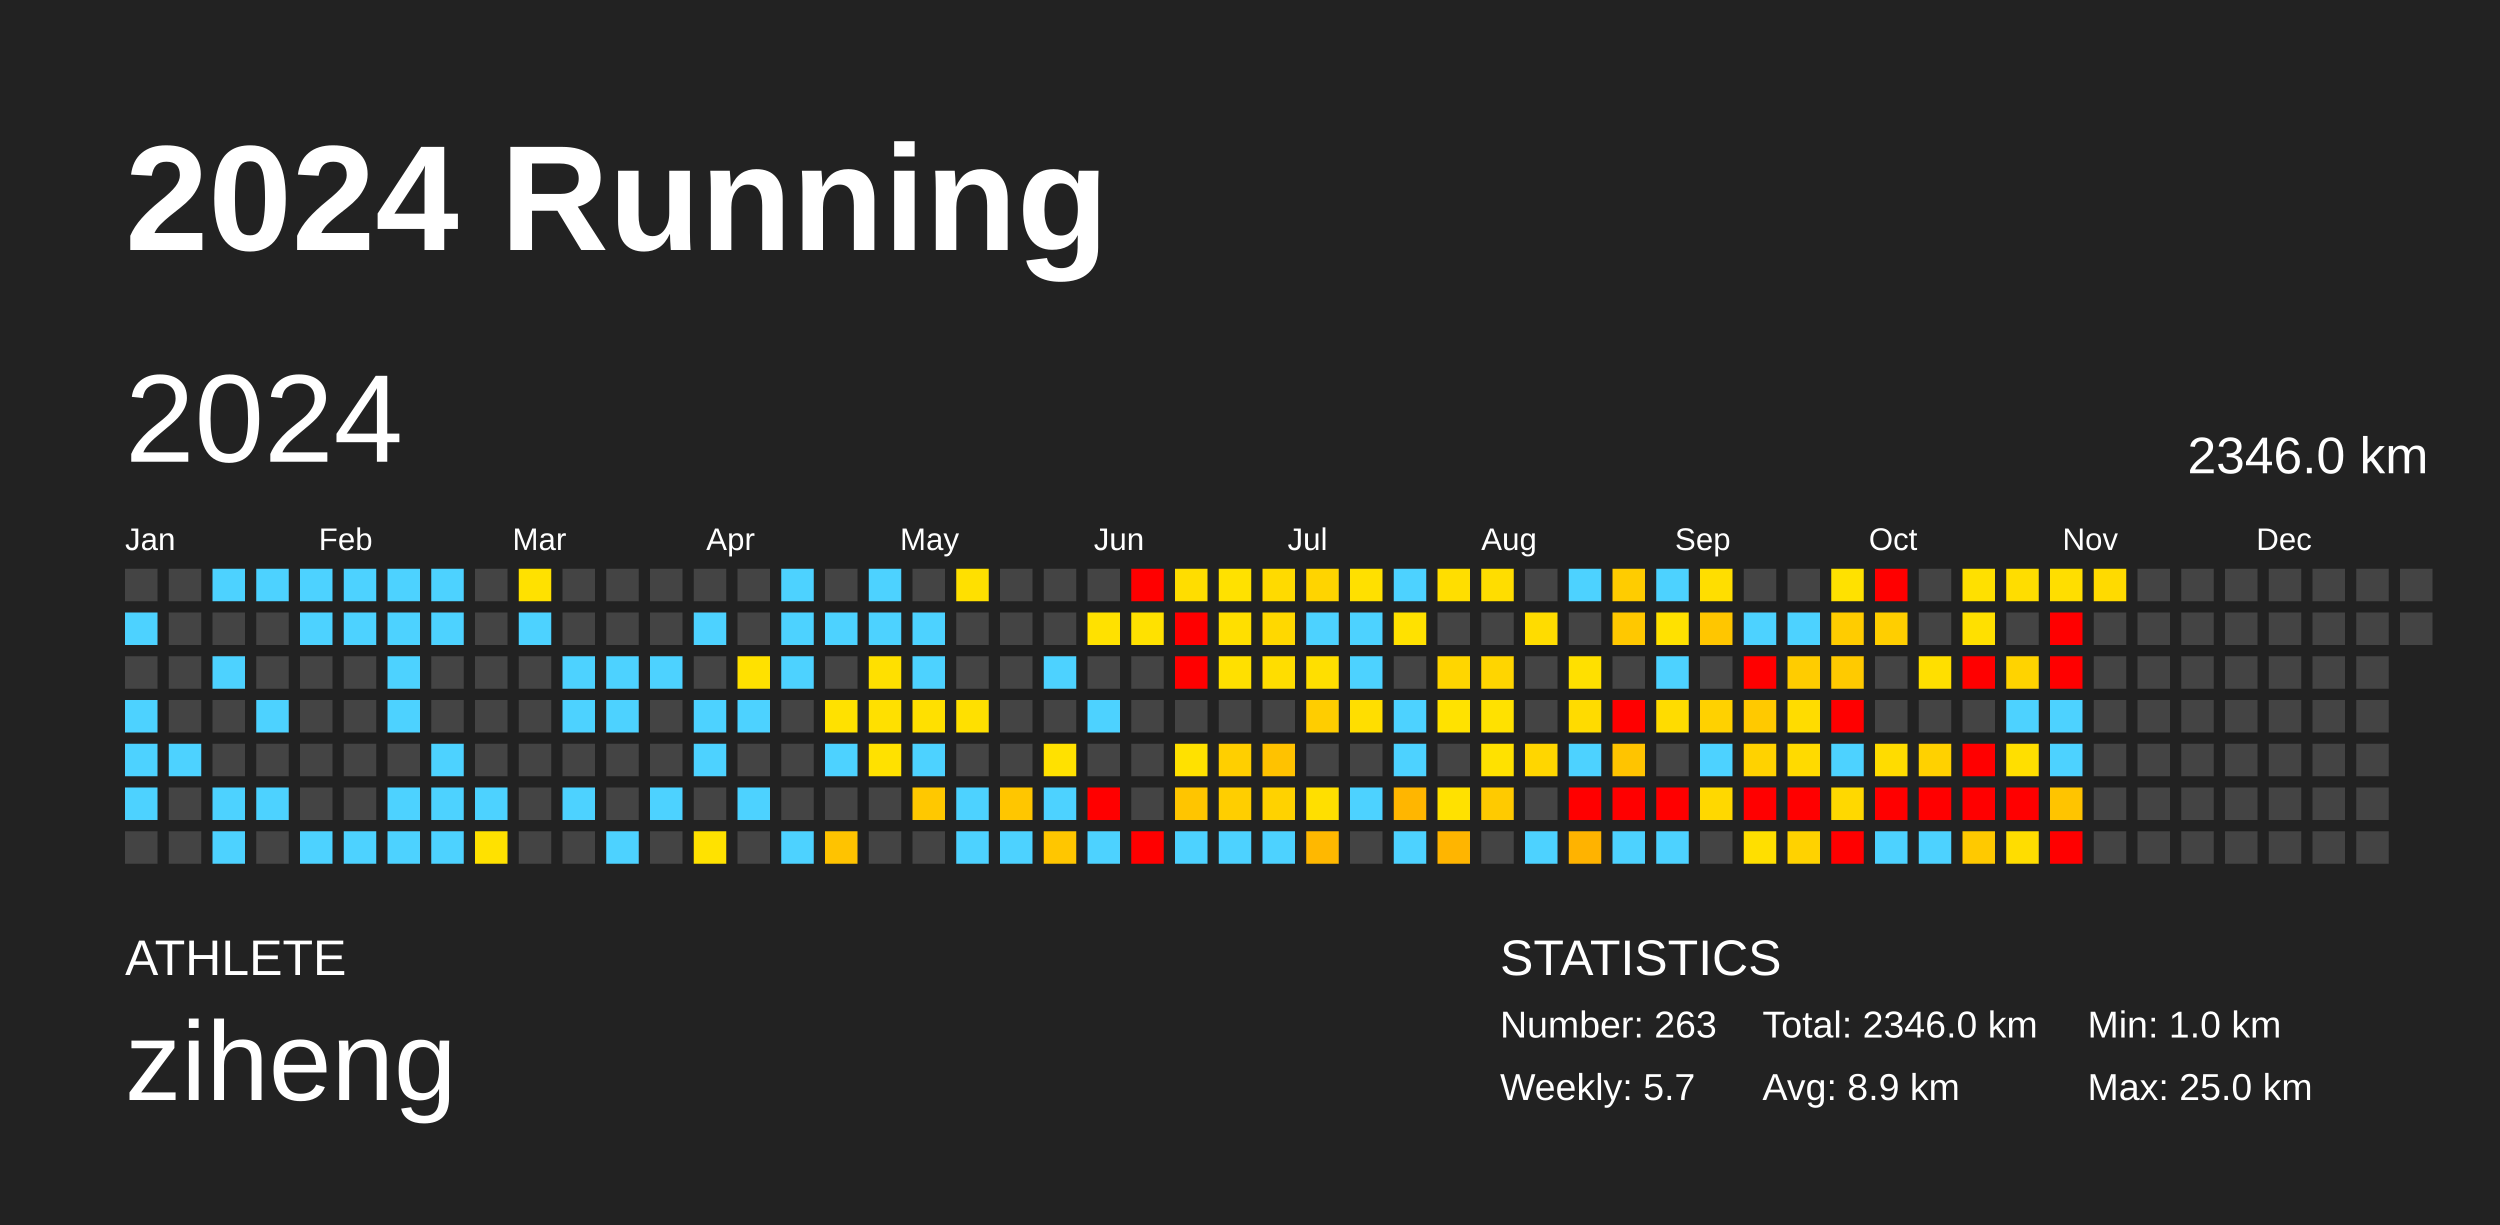
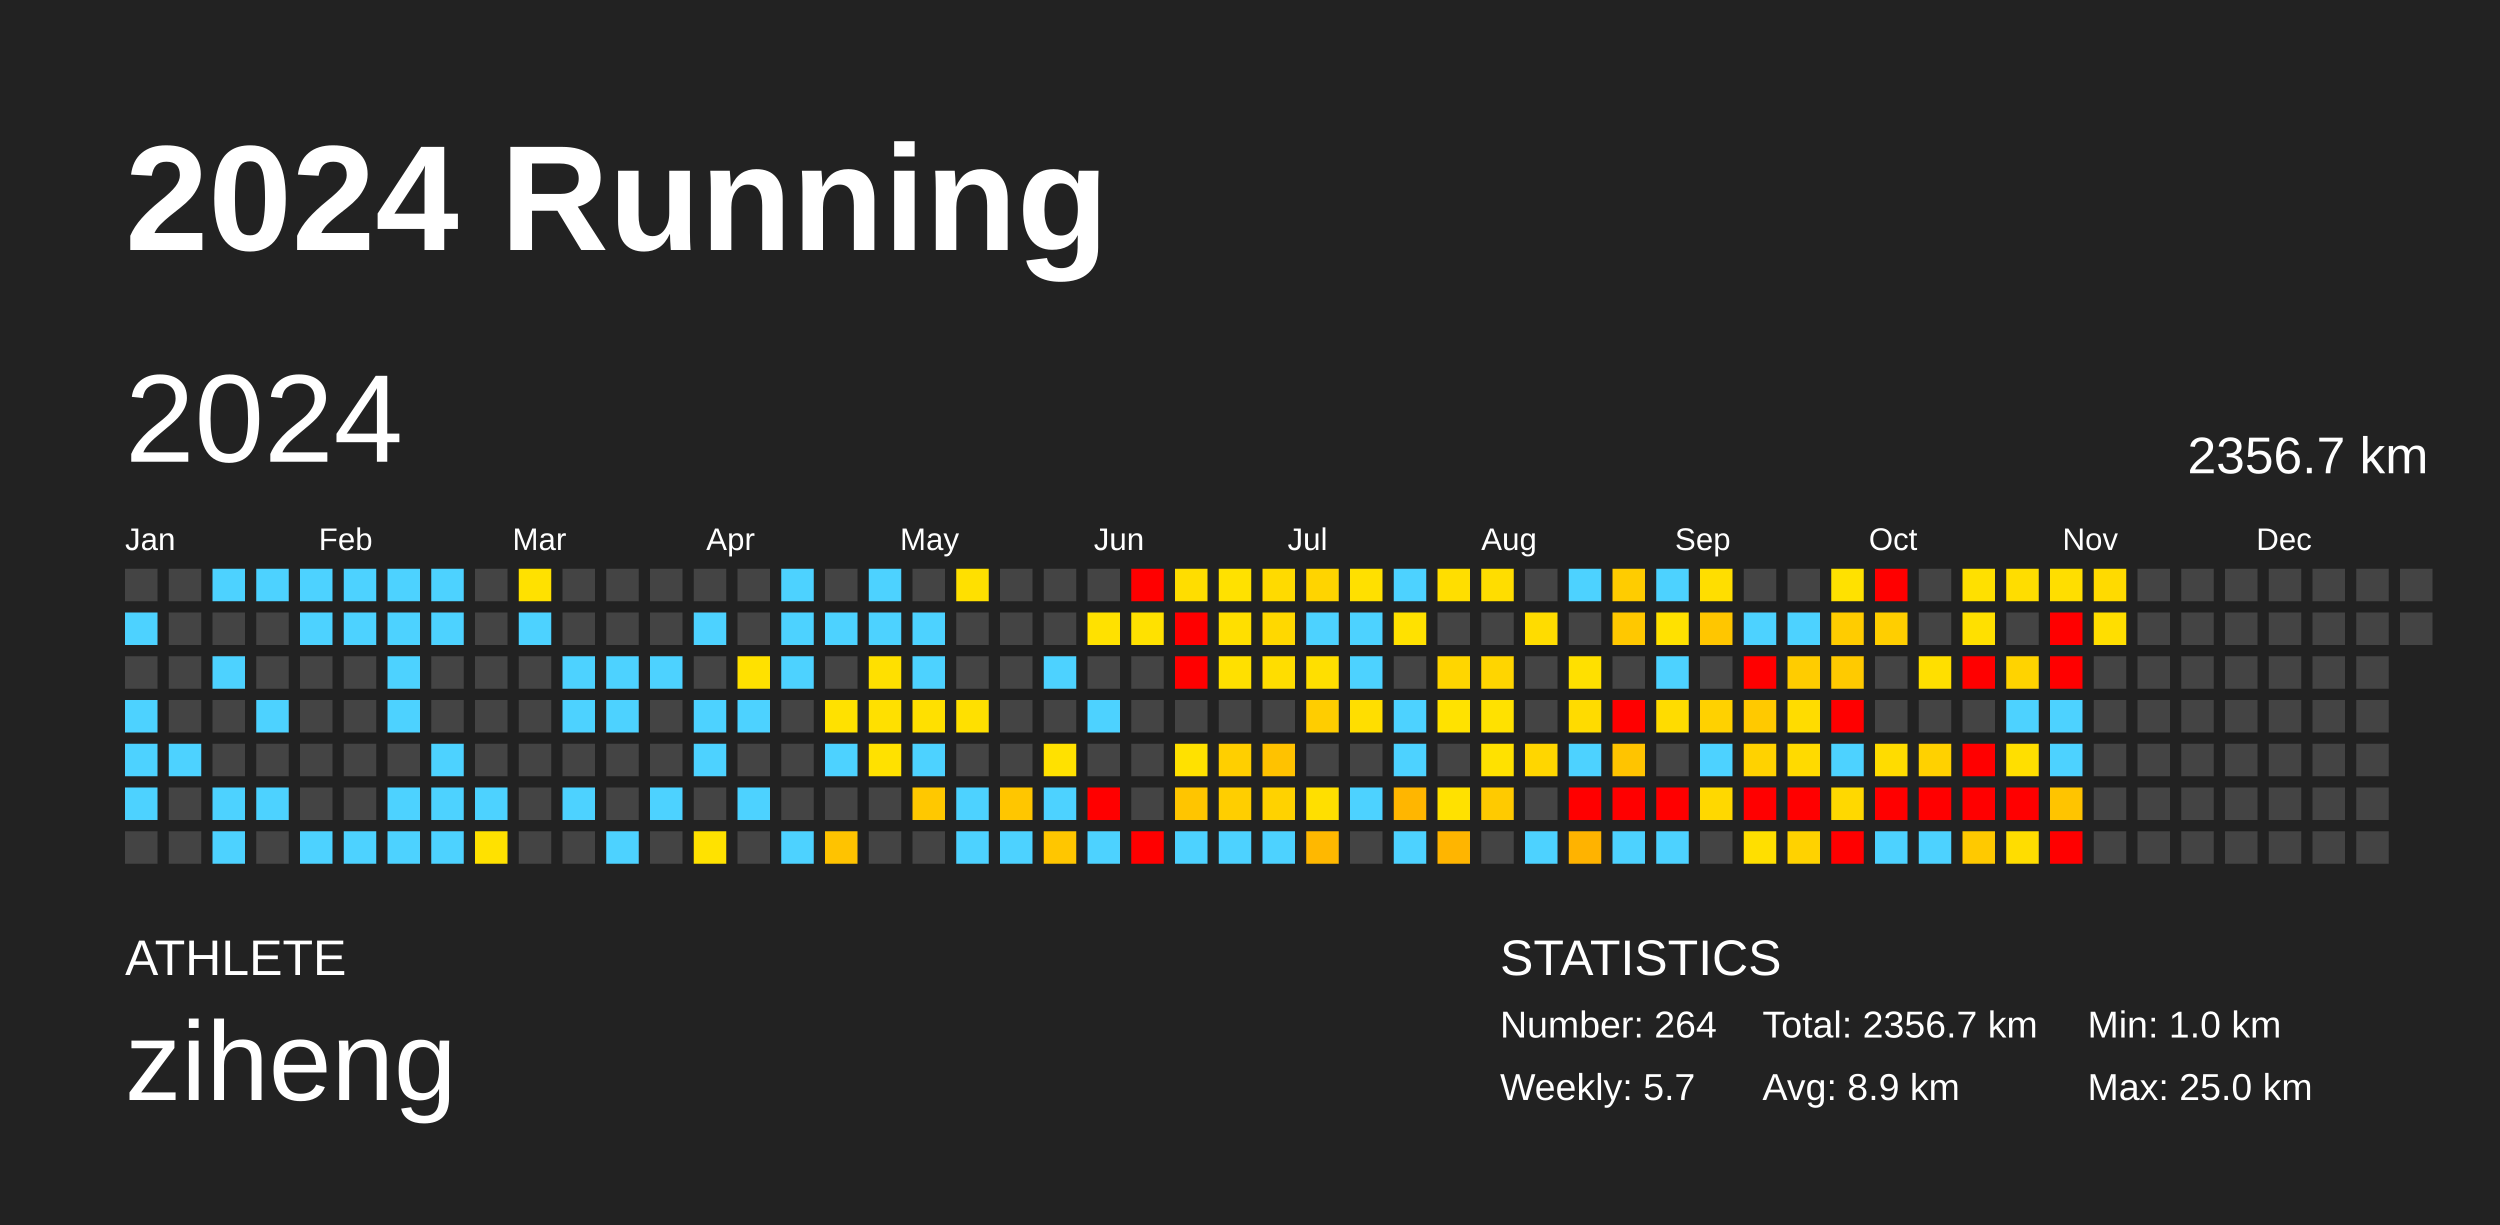
<svg xmlns="http://www.w3.org/2000/svg" baseProfile="full" height="98mm" version="1.1" viewBox="0,0,200,98" width="200mm">
  <defs />
  <rect fill="#222222" height="98" width="200" x="0" y="0" />
  <text fill="#FFFFFF" style="font-size:12px; font-family:Arial; font-weight:bold;" x="10" y="20">2024 Running</text>
  <text fill="#FFFFFF" style="font-size:4px; font-family:Arial" x="10" y="78">ATHLETE</text>
  <text fill="#FFFFFF" style="font-size:9px; font-family:Arial" x="10" y="88">ziheng</text>
  <text fill="#FFFFFF" style="font-size:4px; font-family:Arial" x="120" y="78">STATISTICS</text>
-   <text fill="#FFFFFF" style="font-size:3px; font-family:Arial" x="120" y="83">Number: 263</text>
+   <text fill="#FFFFFF" style="font-size:3px; font-family:Arial" x="120" y="83">Number: 264</text>
  <text fill="#FFFFFF" style="font-size:3px; font-family:Arial" x="120" y="88">Weekly: 5.7</text>
-   <text fill="#FFFFFF" style="font-size:3px; font-family:Arial" x="141" y="83">Total: 2346.0 km</text>
+   <text fill="#FFFFFF" style="font-size:3px; font-family:Arial" x="141" y="83">Total: 2356.7 km</text>
  <text fill="#FFFFFF" style="font-size:3px; font-family:Arial" x="141" y="88">Avg: 8.9 km</text>
  <text fill="#FFFFFF" style="font-size:3px; font-family:Arial" x="167" y="83">Min: 1.0 km</text>
  <text fill="#FFFFFF" style="font-size:3px; font-family:Arial" x="167" y="88">Max: 25.0 km</text>
  <text dominant-baseline="hanging" fill="#FFFFFF" style="font-size:10.0px; font-family:Arial;" x="10" y="30">2024</text>
-   <text dominant-baseline="hanging" fill="#FFFFFF" style="font-size:4.125px; font-family:Arial;" x="175" y="35">2346.0 km</text>
+   <text dominant-baseline="hanging" fill="#FFFFFF" style="font-size:4.125px; font-family:Arial;" x="175" y="35">2356.7 km</text>
  <text fill="#FFFFFF" style="font-size:2.5px; font-family:Arial" x="10.0" y="44">Jan</text>
  <text fill="#FFFFFF" style="font-size:2.5px; font-family:Arial" x="25.5" y="44">Feb</text>
  <text fill="#FFFFFF" style="font-size:2.5px; font-family:Arial" x="41.0" y="44">Mar</text>
  <text fill="#FFFFFF" style="font-size:2.5px; font-family:Arial" x="56.5" y="44">Apr</text>
  <text fill="#FFFFFF" style="font-size:2.5px; font-family:Arial" x="72.0" y="44">May</text>
  <text fill="#FFFFFF" style="font-size:2.5px; font-family:Arial" x="87.5" y="44">Jun</text>
  <text fill="#FFFFFF" style="font-size:2.5px; font-family:Arial" x="103.0" y="44">Jul</text>
  <text fill="#FFFFFF" style="font-size:2.5px; font-family:Arial" x="118.5" y="44">Aug</text>
  <text fill="#FFFFFF" style="font-size:2.5px; font-family:Arial" x="134.0" y="44">Sep</text>
  <text fill="#FFFFFF" style="font-size:2.5px; font-family:Arial" x="149.5" y="44">Oct</text>
  <text fill="#FFFFFF" style="font-size:2.5px; font-family:Arial" x="165.0" y="44">Nov</text>
  <text fill="#FFFFFF" style="font-size:2.5px; font-family:Arial" x="180.5" y="44">Dec</text>
  <rect fill="#444444" height="2.6" width="2.6" x="10.0" y="45.5" />
  <rect fill="#4dd2ff" height="2.6" width="2.6" x="10.0" y="49.0" />
  <rect fill="#444444" height="2.6" width="2.6" x="10.0" y="52.5" />
  <rect fill="#4dd2ff" height="2.6" width="2.6" x="10.0" y="56.0" />
  <rect fill="#4dd2ff" height="2.6" width="2.6" x="10.0" y="59.5" />
  <rect fill="#4dd2ff" height="2.6" width="2.6" x="10.0" y="63.0" />
  <rect fill="#444444" height="2.6" width="2.6" x="10.0" y="66.5" />
  <rect fill="#444444" height="2.6" width="2.6" x="13.5" y="45.5" />
  <rect fill="#444444" height="2.6" width="2.6" x="13.5" y="49.0" />
  <rect fill="#444444" height="2.6" width="2.6" x="13.5" y="52.5" />
  <rect fill="#444444" height="2.6" width="2.6" x="13.5" y="56.0" />
  <rect fill="#4dd2ff" height="2.6" width="2.6" x="13.5" y="59.5" />
  <rect fill="#444444" height="2.6" width="2.6" x="13.5" y="63.0" />
  <rect fill="#444444" height="2.6" width="2.6" x="13.5" y="66.5" />
  <rect fill="#4dd2ff" height="2.6" width="2.6" x="17.0" y="45.5" />
  <rect fill="#444444" height="2.6" width="2.6" x="17.0" y="49.0" />
  <rect fill="#4dd2ff" height="2.6" width="2.6" x="17.0" y="52.5" />
  <rect fill="#444444" height="2.6" width="2.6" x="17.0" y="56.0" />
  <rect fill="#444444" height="2.6" width="2.6" x="17.0" y="59.5" />
  <rect fill="#4dd2ff" height="2.6" width="2.6" x="17.0" y="63.0" />
  <rect fill="#4dd2ff" height="2.6" width="2.6" x="17.0" y="66.5" />
  <rect fill="#4dd2ff" height="2.6" width="2.6" x="20.5" y="45.5" />
  <rect fill="#444444" height="2.6" width="2.6" x="20.5" y="49.0" />
  <rect fill="#444444" height="2.6" width="2.6" x="20.5" y="52.5" />
  <rect fill="#4dd2ff" height="2.6" width="2.6" x="20.5" y="56.0" />
  <rect fill="#444444" height="2.6" width="2.6" x="20.5" y="59.5" />
  <rect fill="#4dd2ff" height="2.6" width="2.6" x="20.5" y="63.0" />
  <rect fill="#444444" height="2.6" width="2.6" x="20.5" y="66.5" />
  <rect fill="#4dd2ff" height="2.6" width="2.6" x="24.0" y="45.5" />
  <rect fill="#4dd2ff" height="2.6" width="2.6" x="24.0" y="49.0" />
  <rect fill="#444444" height="2.6" width="2.6" x="24.0" y="52.5" />
  <rect fill="#444444" height="2.6" width="2.6" x="24.0" y="56.0" />
  <rect fill="#444444" height="2.6" width="2.6" x="24.0" y="59.5" />
  <rect fill="#444444" height="2.6" width="2.6" x="24.0" y="63.0" />
  <rect fill="#4dd2ff" height="2.6" width="2.6" x="24.0" y="66.5" />
  <rect fill="#4dd2ff" height="2.6" width="2.6" x="27.5" y="45.5" />
  <rect fill="#4dd2ff" height="2.6" width="2.6" x="27.5" y="49.0" />
  <rect fill="#444444" height="2.6" width="2.6" x="27.5" y="52.5" />
  <rect fill="#444444" height="2.6" width="2.6" x="27.5" y="56.0" />
  <rect fill="#444444" height="2.6" width="2.6" x="27.5" y="59.5" />
  <rect fill="#444444" height="2.6" width="2.6" x="27.5" y="63.0" />
  <rect fill="#4dd2ff" height="2.6" width="2.6" x="27.5" y="66.5" />
  <rect fill="#4dd2ff" height="2.6" width="2.6" x="31.0" y="45.5" />
  <rect fill="#4dd2ff" height="2.6" width="2.6" x="31.0" y="49.0" />
  <rect fill="#4dd2ff" height="2.6" width="2.6" x="31.0" y="52.5" />
  <rect fill="#4dd2ff" height="2.6" width="2.6" x="31.0" y="56.0" />
  <rect fill="#444444" height="2.6" width="2.6" x="31.0" y="59.5" />
  <rect fill="#4dd2ff" height="2.6" width="2.6" x="31.0" y="63.0" />
  <rect fill="#4dd2ff" height="2.6" width="2.6" x="31.0" y="66.5" />
  <rect fill="#4dd2ff" height="2.6" width="2.6" x="34.5" y="45.5" />
  <rect fill="#4dd2ff" height="2.6" width="2.6" x="34.5" y="49.0" />
  <rect fill="#444444" height="2.6" width="2.6" x="34.5" y="52.5" />
  <rect fill="#444444" height="2.6" width="2.6" x="34.5" y="56.0" />
  <rect fill="#4dd2ff" height="2.6" width="2.6" x="34.5" y="59.5" />
  <rect fill="#4dd2ff" height="2.6" width="2.6" x="34.5" y="63.0" />
  <rect fill="#4dd2ff" height="2.6" width="2.6" x="34.5" y="66.5" />
  <rect fill="#444444" height="2.6" width="2.6" x="38.0" y="45.5" />
  <rect fill="#444444" height="2.6" width="2.6" x="38.0" y="49.0" />
  <rect fill="#444444" height="2.6" width="2.6" x="38.0" y="52.5" />
  <rect fill="#444444" height="2.6" width="2.6" x="38.0" y="56.0" />
  <rect fill="#444444" height="2.6" width="2.6" x="38.0" y="59.5" />
  <rect fill="#4dd2ff" height="2.6" width="2.6" x="38.0" y="63.0" />
  <rect fill="#ffe100" height="2.6" width="2.6" x="38.0" y="66.5" />
  <rect fill="#ffe100" height="2.6" width="2.6" x="41.5" y="45.5" />
  <rect fill="#4dd2ff" height="2.6" width="2.6" x="41.5" y="49.0" />
  <rect fill="#444444" height="2.6" width="2.6" x="41.5" y="52.5" />
  <rect fill="#444444" height="2.6" width="2.6" x="41.5" y="56.0" />
  <rect fill="#444444" height="2.6" width="2.6" x="41.5" y="59.5" />
  <rect fill="#444444" height="2.6" width="2.6" x="41.5" y="63.0" />
  <rect fill="#444444" height="2.6" width="2.6" x="41.5" y="66.5" />
  <rect fill="#444444" height="2.6" width="2.6" x="45.0" y="45.5" />
  <rect fill="#444444" height="2.6" width="2.6" x="45.0" y="49.0" />
  <rect fill="#4dd2ff" height="2.6" width="2.6" x="45.0" y="52.5" />
  <rect fill="#4dd2ff" height="2.6" width="2.6" x="45.0" y="56.0" />
  <rect fill="#444444" height="2.6" width="2.6" x="45.0" y="59.5" />
  <rect fill="#4dd2ff" height="2.6" width="2.6" x="45.0" y="63.0" />
  <rect fill="#444444" height="2.6" width="2.6" x="45.0" y="66.5" />
  <rect fill="#444444" height="2.6" width="2.6" x="48.5" y="45.5" />
  <rect fill="#444444" height="2.6" width="2.6" x="48.5" y="49.0" />
  <rect fill="#4dd2ff" height="2.6" width="2.6" x="48.5" y="52.5" />
  <rect fill="#4dd2ff" height="2.6" width="2.6" x="48.5" y="56.0" />
  <rect fill="#444444" height="2.6" width="2.6" x="48.5" y="59.5" />
  <rect fill="#444444" height="2.6" width="2.6" x="48.5" y="63.0" />
  <rect fill="#4dd2ff" height="2.6" width="2.6" x="48.5" y="66.5" />
  <rect fill="#444444" height="2.6" width="2.6" x="52.0" y="45.5" />
  <rect fill="#444444" height="2.6" width="2.6" x="52.0" y="49.0" />
  <rect fill="#4dd2ff" height="2.6" width="2.6" x="52.0" y="52.5" />
  <rect fill="#444444" height="2.6" width="2.6" x="52.0" y="56.0" />
  <rect fill="#444444" height="2.6" width="2.6" x="52.0" y="59.5" />
  <rect fill="#4dd2ff" height="2.6" width="2.6" x="52.0" y="63.0" />
  <rect fill="#444444" height="2.6" width="2.6" x="52.0" y="66.5" />
  <rect fill="#444444" height="2.6" width="2.6" x="55.5" y="45.5" />
  <rect fill="#4dd2ff" height="2.6" width="2.6" x="55.5" y="49.0" />
  <rect fill="#444444" height="2.6" width="2.6" x="55.5" y="52.5" />
  <rect fill="#4dd2ff" height="2.6" width="2.6" x="55.5" y="56.0" />
  <rect fill="#4dd2ff" height="2.6" width="2.6" x="55.5" y="59.5" />
  <rect fill="#444444" height="2.6" width="2.6" x="55.5" y="63.0" />
  <rect fill="#ffe200" height="2.6" width="2.6" x="55.5" y="66.5" />
  <rect fill="#444444" height="2.6" width="2.6" x="59.0" y="45.5" />
  <rect fill="#444444" height="2.6" width="2.6" x="59.0" y="49.0" />
  <rect fill="#ffe100" height="2.6" width="2.6" x="59.0" y="52.5" />
  <rect fill="#4dd2ff" height="2.6" width="2.6" x="59.0" y="56.0" />
  <rect fill="#444444" height="2.6" width="2.6" x="59.0" y="59.5" />
  <rect fill="#4dd2ff" height="2.6" width="2.6" x="59.0" y="63.0" />
  <rect fill="#444444" height="2.6" width="2.6" x="59.0" y="66.5" />
  <rect fill="#4dd2ff" height="2.6" width="2.6" x="62.5" y="45.5" />
  <rect fill="#4dd2ff" height="2.6" width="2.6" x="62.5" y="49.0" />
  <rect fill="#4dd2ff" height="2.6" width="2.6" x="62.5" y="52.5" />
  <rect fill="#444444" height="2.6" width="2.6" x="62.5" y="56.0" />
  <rect fill="#444444" height="2.6" width="2.6" x="62.5" y="59.5" />
  <rect fill="#444444" height="2.6" width="2.6" x="62.5" y="63.0" />
  <rect fill="#4dd2ff" height="2.6" width="2.6" x="62.5" y="66.5" />
  <rect fill="#444444" height="2.6" width="2.6" x="66.0" y="45.5" />
  <rect fill="#4dd2ff" height="2.6" width="2.6" x="66.0" y="49.0" />
  <rect fill="#444444" height="2.6" width="2.6" x="66.0" y="52.5" />
  <rect fill="#ffe100" height="2.6" width="2.6" x="66.0" y="56.0" />
  <rect fill="#4dd2ff" height="2.6" width="2.6" x="66.0" y="59.5" />
  <rect fill="#444444" height="2.6" width="2.6" x="66.0" y="63.0" />
  <rect fill="#ffc300" height="2.6" width="2.6" x="66.0" y="66.5" />
  <rect fill="#4dd2ff" height="2.6" width="2.6" x="69.5" y="45.5" />
  <rect fill="#4dd2ff" height="2.6" width="2.6" x="69.5" y="49.0" />
  <rect fill="#ffe000" height="2.6" width="2.6" x="69.5" y="52.5" />
  <rect fill="#ffe000" height="2.6" width="2.6" x="69.5" y="56.0" />
  <rect fill="#ffe100" height="2.6" width="2.6" x="69.5" y="59.5" />
  <rect fill="#444444" height="2.6" width="2.6" x="69.5" y="63.0" />
  <rect fill="#444444" height="2.6" width="2.6" x="69.5" y="66.5" />
  <rect fill="#444444" height="2.6" width="2.6" x="73.0" y="45.5" />
  <rect fill="#4dd2ff" height="2.6" width="2.6" x="73.0" y="49.0" />
  <rect fill="#4dd2ff" height="2.6" width="2.6" x="73.0" y="52.5" />
  <rect fill="#ffe000" height="2.6" width="2.6" x="73.0" y="56.0" />
  <rect fill="#4dd2ff" height="2.6" width="2.6" x="73.0" y="59.5" />
  <rect fill="#ffc800" height="2.6" width="2.6" x="73.0" y="63.0" />
  <rect fill="#444444" height="2.6" width="2.6" x="73.0" y="66.5" />
  <rect fill="#ffe000" height="2.6" width="2.6" x="76.5" y="45.5" />
  <rect fill="#444444" height="2.6" width="2.6" x="76.5" y="49.0" />
  <rect fill="#444444" height="2.6" width="2.6" x="76.5" y="52.5" />
  <rect fill="#ffe000" height="2.6" width="2.6" x="76.5" y="56.0" />
  <rect fill="#444444" height="2.6" width="2.6" x="76.5" y="59.5" />
  <rect fill="#4dd2ff" height="2.6" width="2.6" x="76.5" y="63.0" />
  <rect fill="#4dd2ff" height="2.6" width="2.6" x="76.5" y="66.5" />
  <rect fill="#444444" height="2.6" width="2.6" x="80.0" y="45.5" />
  <rect fill="#444444" height="2.6" width="2.6" x="80.0" y="49.0" />
  <rect fill="#444444" height="2.6" width="2.6" x="80.0" y="52.5" />
  <rect fill="#444444" height="2.6" width="2.6" x="80.0" y="56.0" />
  <rect fill="#444444" height="2.6" width="2.6" x="80.0" y="59.5" />
  <rect fill="#ffc600" height="2.6" width="2.6" x="80.0" y="63.0" />
  <rect fill="#4dd2ff" height="2.6" width="2.6" x="80.0" y="66.5" />
  <rect fill="#444444" height="2.6" width="2.6" x="83.5" y="45.5" />
  <rect fill="#444444" height="2.6" width="2.6" x="83.5" y="49.0" />
  <rect fill="#4dd2ff" height="2.6" width="2.6" x="83.5" y="52.5" />
  <rect fill="#444444" height="2.6" width="2.6" x="83.5" y="56.0" />
  <rect fill="#ffe100" height="2.6" width="2.6" x="83.5" y="59.5" />
  <rect fill="#4dd2ff" height="2.6" width="2.6" x="83.5" y="63.0" />
  <rect fill="#ffc600" height="2.6" width="2.6" x="83.5" y="66.5" />
  <rect fill="#444444" height="2.6" width="2.6" x="87.0" y="45.5" />
  <rect fill="#ffe100" height="2.6" width="2.6" x="87.0" y="49.0" />
  <rect fill="#444444" height="2.6" width="2.6" x="87.0" y="52.5" />
  <rect fill="#4dd2ff" height="2.6" width="2.6" x="87.0" y="56.0" />
  <rect fill="#444444" height="2.6" width="2.6" x="87.0" y="59.5" />
  <rect fill="red" height="2.6" width="2.6" x="87.0" y="63.0" />
  <rect fill="#4dd2ff" height="2.6" width="2.6" x="87.0" y="66.5" />
  <rect fill="red" height="2.6" width="2.6" x="90.5" y="45.5" />
  <rect fill="#ffe100" height="2.6" width="2.6" x="90.5" y="49.0" />
  <rect fill="#444444" height="2.6" width="2.6" x="90.5" y="52.5" />
  <rect fill="#444444" height="2.6" width="2.6" x="90.5" y="56.0" />
  <rect fill="#444444" height="2.6" width="2.6" x="90.5" y="59.5" />
  <rect fill="#444444" height="2.6" width="2.6" x="90.5" y="63.0" />
  <rect fill="red" height="2.6" width="2.6" x="90.5" y="66.5" />
  <rect fill="#ffdd00" height="2.6" width="2.6" x="94.0" y="45.5" />
  <rect fill="red" height="2.6" width="2.6" x="94.0" y="49.0" />
  <rect fill="red" height="2.6" width="2.6" x="94.0" y="52.5" />
  <rect fill="#444444" height="2.6" width="2.6" x="94.0" y="56.0" />
  <rect fill="#ffe100" height="2.6" width="2.6" x="94.0" y="59.5" />
  <rect fill="#ffc500" height="2.6" width="2.6" x="94.0" y="63.0" />
  <rect fill="#4dd2ff" height="2.6" width="2.6" x="94.0" y="66.5" />
  <rect fill="#ffe100" height="2.6" width="2.6" x="97.5" y="45.5" />
  <rect fill="#ffdf00" height="2.6" width="2.6" x="97.5" y="49.0" />
  <rect fill="#ffe000" height="2.6" width="2.6" x="97.5" y="52.5" />
  <rect fill="#444444" height="2.6" width="2.6" x="97.5" y="56.0" />
  <rect fill="#ffcf00" height="2.6" width="2.6" x="97.5" y="59.5" />
  <rect fill="#ffce00" height="2.6" width="2.6" x="97.5" y="63.0" />
  <rect fill="#4dd2ff" height="2.6" width="2.6" x="97.5" y="66.5" />
  <rect fill="#ffda00" height="2.6" width="2.6" x="101.0" y="45.5" />
  <rect fill="#ffd800" height="2.6" width="2.6" x="101.0" y="49.0" />
  <rect fill="#ffdd00" height="2.6" width="2.6" x="101.0" y="52.5" />
  <rect fill="#444444" height="2.6" width="2.6" x="101.0" y="56.0" />
  <rect fill="#ffc200" height="2.6" width="2.6" x="101.0" y="59.5" />
  <rect fill="#ffd200" height="2.6" width="2.6" x="101.0" y="63.0" />
  <rect fill="#4dd2ff" height="2.6" width="2.6" x="101.0" y="66.5" />
  <rect fill="#ffd400" height="2.6" width="2.6" x="104.5" y="45.5" />
  <rect fill="#4dd2ff" height="2.6" width="2.6" x="104.5" y="49.0" />
  <rect fill="#ffdf00" height="2.6" width="2.6" x="104.5" y="52.5" />
  <rect fill="#ffcd00" height="2.6" width="2.6" x="104.5" y="56.0" />
  <rect fill="#444444" height="2.6" width="2.6" x="104.5" y="59.5" />
  <rect fill="#ffdf00" height="2.6" width="2.6" x="104.5" y="63.0" />
  <rect fill="#ffb800" height="2.6" width="2.6" x="104.5" y="66.5" />
  <rect fill="#ffe000" height="2.6" width="2.6" x="108.0" y="45.5" />
  <rect fill="#4dd2ff" height="2.6" width="2.6" x="108.0" y="49.0" />
  <rect fill="#4dd2ff" height="2.6" width="2.6" x="108.0" y="52.5" />
  <rect fill="#ffde00" height="2.6" width="2.6" x="108.0" y="56.0" />
  <rect fill="#444444" height="2.6" width="2.6" x="108.0" y="59.5" />
  <rect fill="#4dd2ff" height="2.6" width="2.6" x="108.0" y="63.0" />
  <rect fill="#444444" height="2.6" width="2.6" x="108.0" y="66.5" />
  <rect fill="#4dd2ff" height="2.6" width="2.6" x="111.5" y="45.5" />
  <rect fill="#ffe100" height="2.6" width="2.6" x="111.5" y="49.0" />
  <rect fill="#444444" height="2.6" width="2.6" x="111.5" y="52.5" />
  <rect fill="#4dd2ff" height="2.6" width="2.6" x="111.5" y="56.0" />
  <rect fill="#4dd2ff" height="2.6" width="2.6" x="111.5" y="59.5" />
  <rect fill="#ffb600" height="2.6" width="2.6" x="111.5" y="63.0" />
  <rect fill="#4dd2ff" height="2.6" width="2.6" x="111.5" y="66.5" />
  <rect fill="#ffde00" height="2.6" width="2.6" x="115.0" y="45.5" />
  <rect fill="#444444" height="2.6" width="2.6" x="115.0" y="49.0" />
  <rect fill="#ffd600" height="2.6" width="2.6" x="115.0" y="52.5" />
  <rect fill="#ffe200" height="2.6" width="2.6" x="115.0" y="56.0" />
  <rect fill="#444444" height="2.6" width="2.6" x="115.0" y="59.5" />
  <rect fill="#ffe100" height="2.6" width="2.6" x="115.0" y="63.0" />
  <rect fill="#ffb500" height="2.6" width="2.6" x="115.0" y="66.5" />
  <rect fill="#ffdd00" height="2.6" width="2.6" x="118.5" y="45.5" />
  <rect fill="#444444" height="2.6" width="2.6" x="118.5" y="49.0" />
  <rect fill="#ffd500" height="2.6" width="2.6" x="118.5" y="52.5" />
  <rect fill="#ffe100" height="2.6" width="2.6" x="118.5" y="56.0" />
  <rect fill="#ffe100" height="2.6" width="2.6" x="118.5" y="59.5" />
  <rect fill="#ffca00" height="2.6" width="2.6" x="118.5" y="63.0" />
  <rect fill="#444444" height="2.6" width="2.6" x="118.5" y="66.5" />
  <rect fill="#444444" height="2.6" width="2.6" x="122.0" y="45.5" />
  <rect fill="#ffdc00" height="2.6" width="2.6" x="122.0" y="49.0" />
  <rect fill="#444444" height="2.6" width="2.6" x="122.0" y="52.5" />
  <rect fill="#444444" height="2.6" width="2.6" x="122.0" y="56.0" />
  <rect fill="#ffd600" height="2.6" width="2.6" x="122.0" y="59.5" />
  <rect fill="#444444" height="2.6" width="2.6" x="122.0" y="63.0" />
  <rect fill="#4dd2ff" height="2.6" width="2.6" x="122.0" y="66.5" />
  <rect fill="#4dd2ff" height="2.6" width="2.6" x="125.5" y="45.5" />
  <rect fill="#444444" height="2.6" width="2.6" x="125.5" y="49.0" />
  <rect fill="#ffe000" height="2.6" width="2.6" x="125.5" y="52.5" />
  <rect fill="#ffdb00" height="2.6" width="2.6" x="125.5" y="56.0" />
  <rect fill="#4dd2ff" height="2.6" width="2.6" x="125.5" y="59.5" />
  <rect fill="red" height="2.6" width="2.6" x="125.5" y="63.0" />
  <rect fill="#ffb300" height="2.6" width="2.6" x="125.5" y="66.5" />
  <rect fill="#ffcc00" height="2.6" width="2.6" x="129.0" y="45.5" />
  <rect fill="#ffc800" height="2.6" width="2.6" x="129.0" y="49.0" />
  <rect fill="#444444" height="2.6" width="2.6" x="129.0" y="52.5" />
  <rect fill="red" height="2.6" width="2.6" x="129.0" y="56.0" />
  <rect fill="#ffc400" height="2.6" width="2.6" x="129.0" y="59.5" />
  <rect fill="red" height="2.6" width="2.6" x="129.0" y="63.0" />
  <rect fill="#4dd2ff" height="2.6" width="2.6" x="129.0" y="66.5" />
  <rect fill="#4dd2ff" height="2.6" width="2.6" x="132.5" y="45.5" />
  <rect fill="#ffe100" height="2.6" width="2.6" x="132.5" y="49.0" />
  <rect fill="#4dd2ff" height="2.6" width="2.6" x="132.5" y="52.5" />
  <rect fill="#ffdc00" height="2.6" width="2.6" x="132.5" y="56.0" />
  <rect fill="#444444" height="2.6" width="2.6" x="132.5" y="59.5" />
  <rect fill="red" height="2.6" width="2.6" x="132.5" y="63.0" />
  <rect fill="#4dd2ff" height="2.6" width="2.6" x="132.5" y="66.5" />
  <rect fill="#ffde00" height="2.6" width="2.6" x="136.0" y="45.5" />
  <rect fill="#ffc600" height="2.6" width="2.6" x="136.0" y="49.0" />
  <rect fill="#444444" height="2.6" width="2.6" x="136.0" y="52.5" />
  <rect fill="#ffd100" height="2.6" width="2.6" x="136.0" y="56.0" />
  <rect fill="#4dd2ff" height="2.6" width="2.6" x="136.0" y="59.5" />
  <rect fill="#ffd800" height="2.6" width="2.6" x="136.0" y="63.0" />
  <rect fill="#444444" height="2.6" width="2.6" x="136.0" y="66.5" />
  <rect fill="#444444" height="2.6" width="2.6" x="139.5" y="45.5" />
  <rect fill="#4dd2ff" height="2.6" width="2.6" x="139.5" y="49.0" />
  <rect fill="red" height="2.6" width="2.6" x="139.5" y="52.5" />
  <rect fill="#ffc900" height="2.6" width="2.6" x="139.5" y="56.0" />
  <rect fill="#ffd200" height="2.6" width="2.6" x="139.5" y="59.5" />
  <rect fill="red" height="2.6" width="2.6" x="139.5" y="63.0" />
  <rect fill="#ffdf00" height="2.6" width="2.6" x="139.5" y="66.5" />
  <rect fill="#444444" height="2.6" width="2.6" x="143.0" y="45.5" />
  <rect fill="#4dd2ff" height="2.6" width="2.6" x="143.0" y="49.0" />
  <rect fill="#ffcc00" height="2.6" width="2.6" x="143.0" y="52.5" />
  <rect fill="#ffdc00" height="2.6" width="2.6" x="143.0" y="56.0" />
  <rect fill="#ffda00" height="2.6" width="2.6" x="143.0" y="59.5" />
  <rect fill="red" height="2.6" width="2.6" x="143.0" y="63.0" />
  <rect fill="#ffd200" height="2.6" width="2.6" x="143.0" y="66.5" />
  <rect fill="#ffe100" height="2.6" width="2.6" x="146.5" y="45.5" />
  <rect fill="#ffcc00" height="2.6" width="2.6" x="146.5" y="49.0" />
  <rect fill="#ffca00" height="2.6" width="2.6" x="146.5" y="52.5" />
  <rect fill="red" height="2.6" width="2.6" x="146.5" y="56.0" />
  <rect fill="#4dd2ff" height="2.6" width="2.6" x="146.5" y="59.5" />
  <rect fill="#ffd800" height="2.6" width="2.6" x="146.5" y="63.0" />
  <rect fill="red" height="2.6" width="2.6" x="146.5" y="66.5" />
  <rect fill="red" height="2.6" width="2.6" x="150.0" y="45.5" />
  <rect fill="#ffce00" height="2.6" width="2.6" x="150.0" y="49.0" />
  <rect fill="#444444" height="2.6" width="2.6" x="150.0" y="52.5" />
  <rect fill="#444444" height="2.6" width="2.6" x="150.0" y="56.0" />
  <rect fill="#ffdc00" height="2.6" width="2.6" x="150.0" y="59.5" />
  <rect fill="red" height="2.6" width="2.6" x="150.0" y="63.0" />
  <rect fill="#4dd2ff" height="2.6" width="2.6" x="150.0" y="66.5" />
  <rect fill="#444444" height="2.6" width="2.6" x="153.5" y="45.5" />
  <rect fill="#444444" height="2.6" width="2.6" x="153.5" y="49.0" />
  <rect fill="#ffdf00" height="2.6" width="2.6" x="153.5" y="52.5" />
  <rect fill="#444444" height="2.6" width="2.6" x="153.5" y="56.0" />
  <rect fill="#ffd100" height="2.6" width="2.6" x="153.5" y="59.5" />
  <rect fill="red" height="2.6" width="2.6" x="153.5" y="63.0" />
  <rect fill="#4dd2ff" height="2.6" width="2.6" x="153.5" y="66.5" />
  <rect fill="#ffe000" height="2.6" width="2.6" x="157.0" y="45.5" />
  <rect fill="#ffe000" height="2.6" width="2.6" x="157.0" y="49.0" />
  <rect fill="red" height="2.6" width="2.6" x="157.0" y="52.5" />
  <rect fill="#444444" height="2.6" width="2.6" x="157.0" y="56.0" />
  <rect fill="red" height="2.6" width="2.6" x="157.0" y="59.5" />
  <rect fill="red" height="2.6" width="2.6" x="157.0" y="63.0" />
  <rect fill="#ffc900" height="2.6" width="2.6" x="157.0" y="66.5" />
  <rect fill="#ffdd00" height="2.6" width="2.6" x="160.5" y="45.5" />
  <rect fill="#444444" height="2.6" width="2.6" x="160.5" y="49.0" />
  <rect fill="#ffd300" height="2.6" width="2.6" x="160.5" y="52.5" />
  <rect fill="#4dd2ff" height="2.6" width="2.6" x="160.5" y="56.0" />
  <rect fill="#ffdf00" height="2.6" width="2.6" x="160.5" y="59.5" />
  <rect fill="red" height="2.6" width="2.6" x="160.5" y="63.0" />
  <rect fill="#ffdd00" height="2.6" width="2.6" x="160.5" y="66.5" />
  <rect fill="#ffde00" height="2.6" width="2.6" x="164.0" y="45.5" />
  <rect fill="red" height="2.6" width="2.6" x="164.0" y="49.0" />
  <rect fill="red" height="2.6" width="2.6" x="164.0" y="52.5" />
  <rect fill="#4dd2ff" height="2.6" width="2.6" x="164.0" y="56.0" />
  <rect fill="#4dd2ff" height="2.6" width="2.6" x="164.0" y="59.5" />
  <rect fill="#ffc400" height="2.6" width="2.6" x="164.0" y="63.0" />
  <rect fill="red" height="2.6" width="2.6" x="164.0" y="66.5" />
  <rect fill="#ffda00" height="2.6" width="2.6" x="167.5" y="45.5" />
-   <rect fill="#444444" height="2.6" width="2.6" x="167.5" y="49.0" />
+   <rect fill="#ffde00" height="2.6" width="2.6" x="167.5" y="49.0" />
  <rect fill="#444444" height="2.6" width="2.6" x="167.5" y="52.5" />
  <rect fill="#444444" height="2.6" width="2.6" x="167.5" y="56.0" />
  <rect fill="#444444" height="2.6" width="2.6" x="167.5" y="59.5" />
  <rect fill="#444444" height="2.6" width="2.6" x="167.5" y="63.0" />
  <rect fill="#444444" height="2.6" width="2.6" x="167.5" y="66.5" />
  <rect fill="#444444" height="2.6" width="2.6" x="171.0" y="45.5" />
  <rect fill="#444444" height="2.6" width="2.6" x="171.0" y="49.0" />
  <rect fill="#444444" height="2.6" width="2.6" x="171.0" y="52.5" />
  <rect fill="#444444" height="2.6" width="2.6" x="171.0" y="56.0" />
  <rect fill="#444444" height="2.6" width="2.6" x="171.0" y="59.5" />
  <rect fill="#444444" height="2.6" width="2.6" x="171.0" y="63.0" />
  <rect fill="#444444" height="2.6" width="2.6" x="171.0" y="66.5" />
  <rect fill="#444444" height="2.6" width="2.6" x="174.5" y="45.5" />
  <rect fill="#444444" height="2.6" width="2.6" x="174.5" y="49.0" />
  <rect fill="#444444" height="2.6" width="2.6" x="174.5" y="52.5" />
  <rect fill="#444444" height="2.6" width="2.6" x="174.5" y="56.0" />
  <rect fill="#444444" height="2.6" width="2.6" x="174.5" y="59.5" />
  <rect fill="#444444" height="2.6" width="2.6" x="174.5" y="63.0" />
  <rect fill="#444444" height="2.6" width="2.6" x="174.5" y="66.5" />
  <rect fill="#444444" height="2.6" width="2.6" x="178.0" y="45.5" />
  <rect fill="#444444" height="2.6" width="2.6" x="178.0" y="49.0" />
  <rect fill="#444444" height="2.6" width="2.6" x="178.0" y="52.5" />
  <rect fill="#444444" height="2.6" width="2.6" x="178.0" y="56.0" />
  <rect fill="#444444" height="2.6" width="2.6" x="178.0" y="59.5" />
  <rect fill="#444444" height="2.6" width="2.6" x="178.0" y="63.0" />
  <rect fill="#444444" height="2.6" width="2.6" x="178.0" y="66.5" />
  <rect fill="#444444" height="2.6" width="2.6" x="181.5" y="45.5" />
  <rect fill="#444444" height="2.6" width="2.6" x="181.5" y="49.0" />
  <rect fill="#444444" height="2.6" width="2.6" x="181.5" y="52.5" />
  <rect fill="#444444" height="2.6" width="2.6" x="181.5" y="56.0" />
  <rect fill="#444444" height="2.6" width="2.6" x="181.5" y="59.5" />
  <rect fill="#444444" height="2.6" width="2.6" x="181.5" y="63.0" />
  <rect fill="#444444" height="2.6" width="2.6" x="181.5" y="66.5" />
  <rect fill="#444444" height="2.6" width="2.6" x="185.0" y="45.5" />
  <rect fill="#444444" height="2.6" width="2.6" x="185.0" y="49.0" />
  <rect fill="#444444" height="2.6" width="2.6" x="185.0" y="52.5" />
  <rect fill="#444444" height="2.6" width="2.6" x="185.0" y="56.0" />
  <rect fill="#444444" height="2.6" width="2.6" x="185.0" y="59.5" />
  <rect fill="#444444" height="2.6" width="2.6" x="185.0" y="63.0" />
  <rect fill="#444444" height="2.6" width="2.6" x="185.0" y="66.5" />
  <rect fill="#444444" height="2.6" width="2.6" x="188.5" y="45.5" />
  <rect fill="#444444" height="2.6" width="2.6" x="188.5" y="49.0" />
  <rect fill="#444444" height="2.6" width="2.6" x="188.5" y="52.5" />
  <rect fill="#444444" height="2.6" width="2.6" x="188.5" y="56.0" />
  <rect fill="#444444" height="2.6" width="2.6" x="188.5" y="59.5" />
  <rect fill="#444444" height="2.6" width="2.6" x="188.5" y="63.0" />
  <rect fill="#444444" height="2.6" width="2.6" x="188.5" y="66.5" />
  <rect fill="#444444" height="2.6" width="2.6" x="192.0" y="45.5" />
  <rect fill="#444444" height="2.6" width="2.6" x="192.0" y="49.0" />
</svg>
